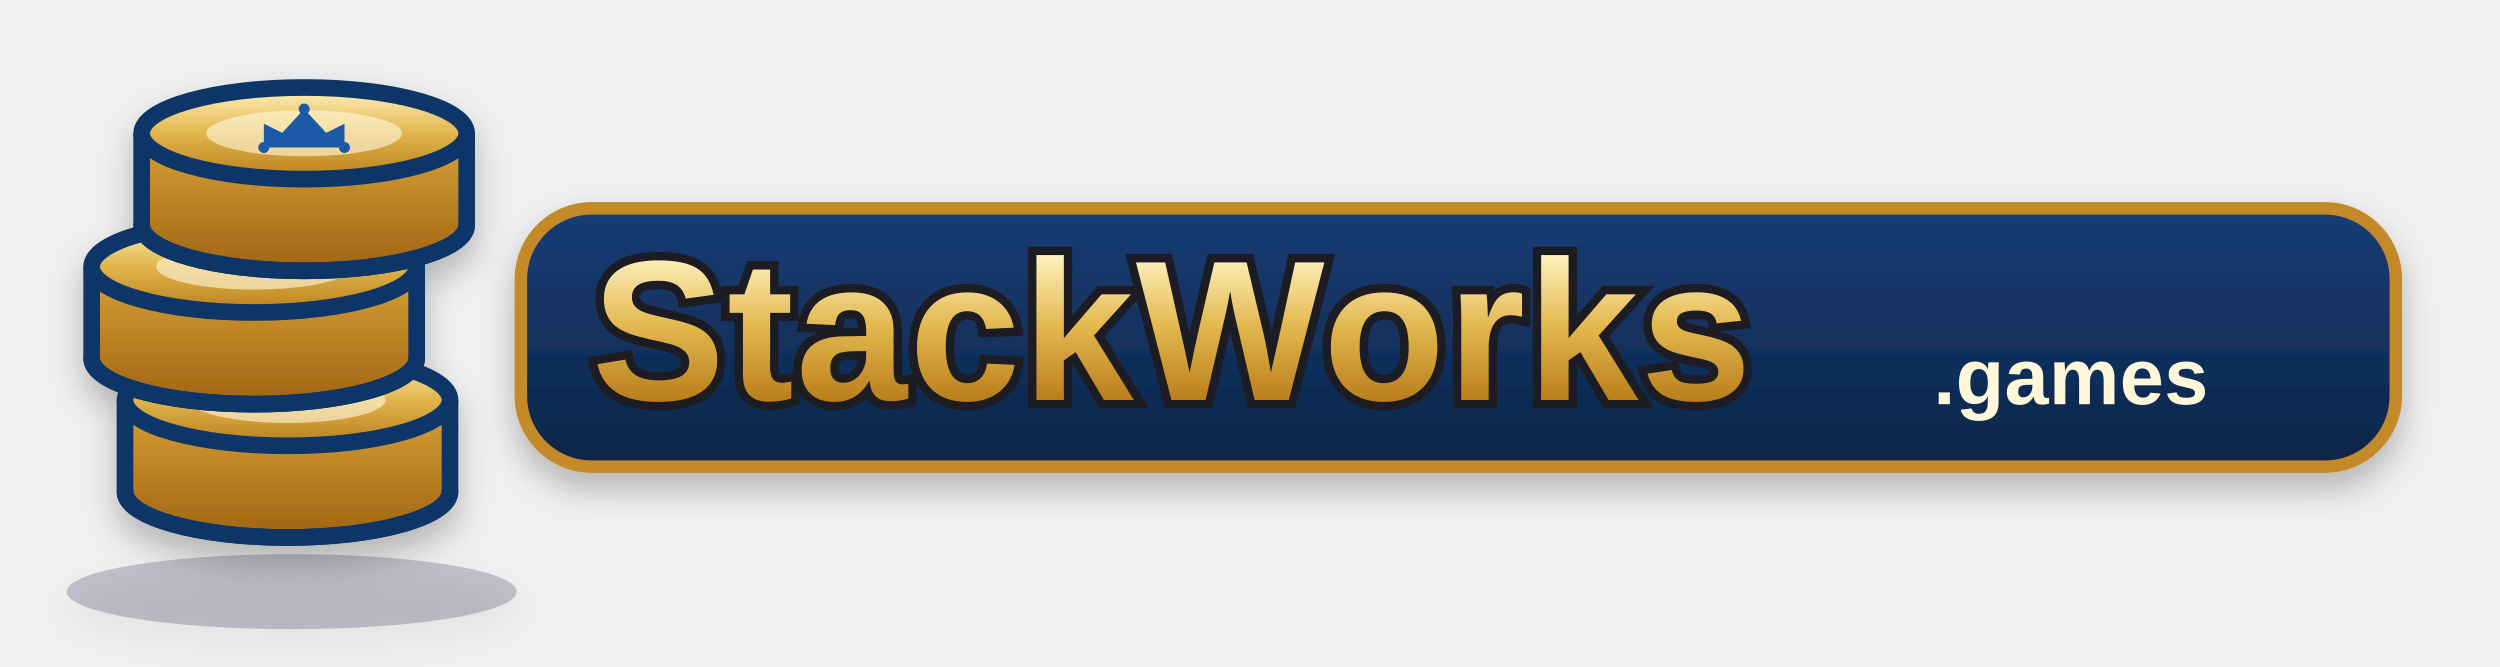
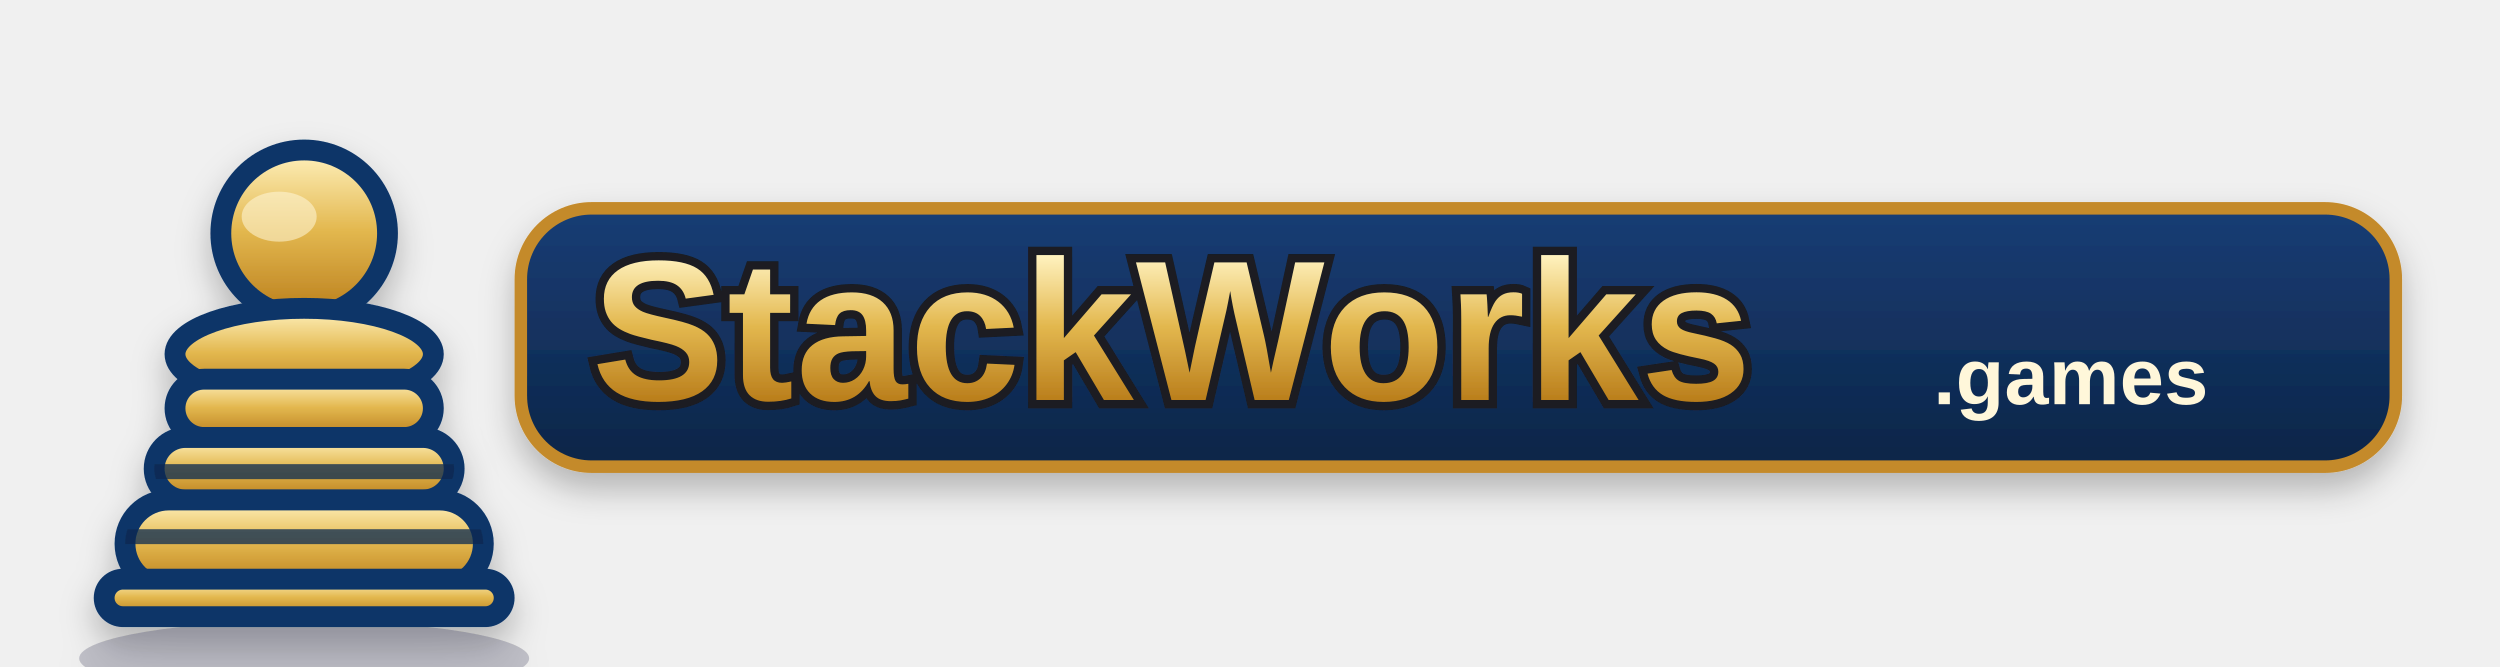
<svg xmlns="http://www.w3.org/2000/svg" width="1200" height="320" viewBox="0 0 1200 320" role="img" aria-label="StackWorks.games logo">
  <defs>
    <linearGradient id="goldTop" x1="0" x2="0" y1="0" y2="1">
      <stop offset="0%" stop-color="#FFF2BF" />
      <stop offset="48%" stop-color="#E3B84F" />
      <stop offset="100%" stop-color="#B97D1B" />
    </linearGradient>
    <linearGradient id="goldSide" x1="0" x2="0" y1="0" y2="1">
      <stop offset="0%" stop-color="#D8A338" />
      <stop offset="100%" stop-color="#A06412" />
    </linearGradient>
    <linearGradient id="navyGrad" x1="0" x2="0" y1="0" y2="1">
      <stop offset="0%" stop-color="#173D75" />
      <stop offset="100%" stop-color="#0D2547" />
    </linearGradient>
    <filter id="softShadow" x="-25%" y="-25%" width="160%" height="180%">
      <feDropShadow dx="0" dy="8" stdDeviation="8" flood-color="#000000" flood-opacity="0.25" />
    </filter>
-     <g id="disc">
-       <path d="M -78,0 L -78,44 A 78,22 0 0 0 78,44 L 78,0" fill="url(#goldSide)" stroke="#0D3568" stroke-width="8" stroke-linejoin="round" />
-       <ellipse cx="0" cy="0" rx="78" ry="22" fill="url(#goldTop)" stroke="#0D3568" stroke-width="8" />
-       <path d="M -78,44 A 78,22 0 0 0 78,44" fill="none" stroke="#0D3568" stroke-width="8" stroke-linecap="round" />
-       <ellipse cx="0" cy="0" rx="47" ry="11" fill="#FFF7DB" opacity="0.62" />
+     <mask id="pawnMask">
+       <rect width="320" height="320" fill="black" />
+       <g fill="white">
+         <circle cx="160" cy="92" r="40" />
+         <ellipse cx="160" cy="150" rx="62" ry="22" />
+         <rect x="98" y="162" width="124" height="28" rx="14" ry="14" />
+         <rect x="88" y="190" width="144" height="30" rx="15" ry="15" />
+         <rect x="74" y="220" width="172" height="42" rx="21" ry="21" />
+         <rect x="64" y="258" width="192" height="18" rx="9" ry="9" />
+       </g>
+     </mask>
+     <g id="stackPawn">
+       <g>
+         <circle cx="160" cy="92" r="40" fill="url(#goldTop)" stroke="#0D3568" stroke-width="10" />
+         <ellipse cx="160" cy="150" rx="62" ry="22" fill="url(#goldTop)" stroke="#0D3568" stroke-width="10" />
+         <rect x="98" y="162" width="124" height="28" rx="14" ry="14" fill="url(#goldTop)" stroke="#0D3568" stroke-width="10" />
+         <rect x="88" y="190" width="144" height="30" rx="15" ry="15" fill="url(#goldTop)" stroke="#0D3568" stroke-width="10" />
+         <rect x="74" y="220" width="172" height="42" rx="21" ry="21" fill="url(#goldTop)" stroke="#0D3568" stroke-width="10" />
+         <rect x="64" y="258" width="192" height="18" rx="9" ry="9" fill="url(#goldTop)" stroke="#0D3568" stroke-width="10" />
+         <ellipse cx="148" cy="84" rx="18" ry="12" fill="#FFF7DB" opacity="0.55" />
+       </g>
+       <g mask="url(#pawnMask)" opacity="0.75">
+         <path d="M 80 206 H 240" stroke="#0A2A52" stroke-width="8" stroke-linecap="round" />
+         <path d="M 72 238 H 248" stroke="#0A2A52" stroke-width="8" stroke-linecap="round" />
+       </g>
    </g>
  </defs>
  <g transform="translate(36,40)" filter="url(#softShadow)">
-     <ellipse cx="104" cy="244" rx="108" ry="18" fill="#091325" opacity="0.20" />
-     <g transform="translate(102,152)">
-       <use href="#disc" />
-     </g>
-     <g transform="translate(86,88)">
-       <use href="#disc" />
-     </g>
-     <g transform="translate(110,24)">
-       <use href="#disc" />
-       <g transform="translate(0,-2) scale(0.88)">
-         <path d="M -22 10 L -22 -3 L -12 2 L 0 -11 L 12 2 L 22 -3 L 22 10 Z" fill="#1E5AA8" />
-         <circle cx="-22" cy="10" r="3" fill="#1E5AA8" />
-         <circle cx="0" cy="-11" r="3" fill="#1E5AA8" />
-         <circle cx="22" cy="10" r="3" fill="#1E5AA8" />
-       </g>
+     <ellipse cx="110" cy="276" rx="108" ry="18" fill="#091325" opacity="0.20" />
+     <g transform="translate(-50,-20)">
+       <use href="#stackPawn" />
    </g>
  </g>
  <g transform="translate(250,78)" filter="url(#softShadow)">
    <rect x="0" y="22" width="900" height="124" rx="34" fill="url(#navyGrad)" stroke="#C48A2A" stroke-width="6" />
    <text x="34" y="114" font-family="Verdana, Trebuchet MS, Arial, sans-serif" font-weight="900" letter-spacing="1.0" fill="url(#goldTop)" stroke="#1A1C22" stroke-width="8" paint-order="stroke">
      <tspan font-size="96">StackWorks</tspan>
    </text>
    <text x="678" y="116" font-family="Verdana, Trebuchet MS, Arial, sans-serif" font-weight="900" letter-spacing="0.2" font-size="38" fill="#FFF7DA">.games</text>
  </g>
</svg>
